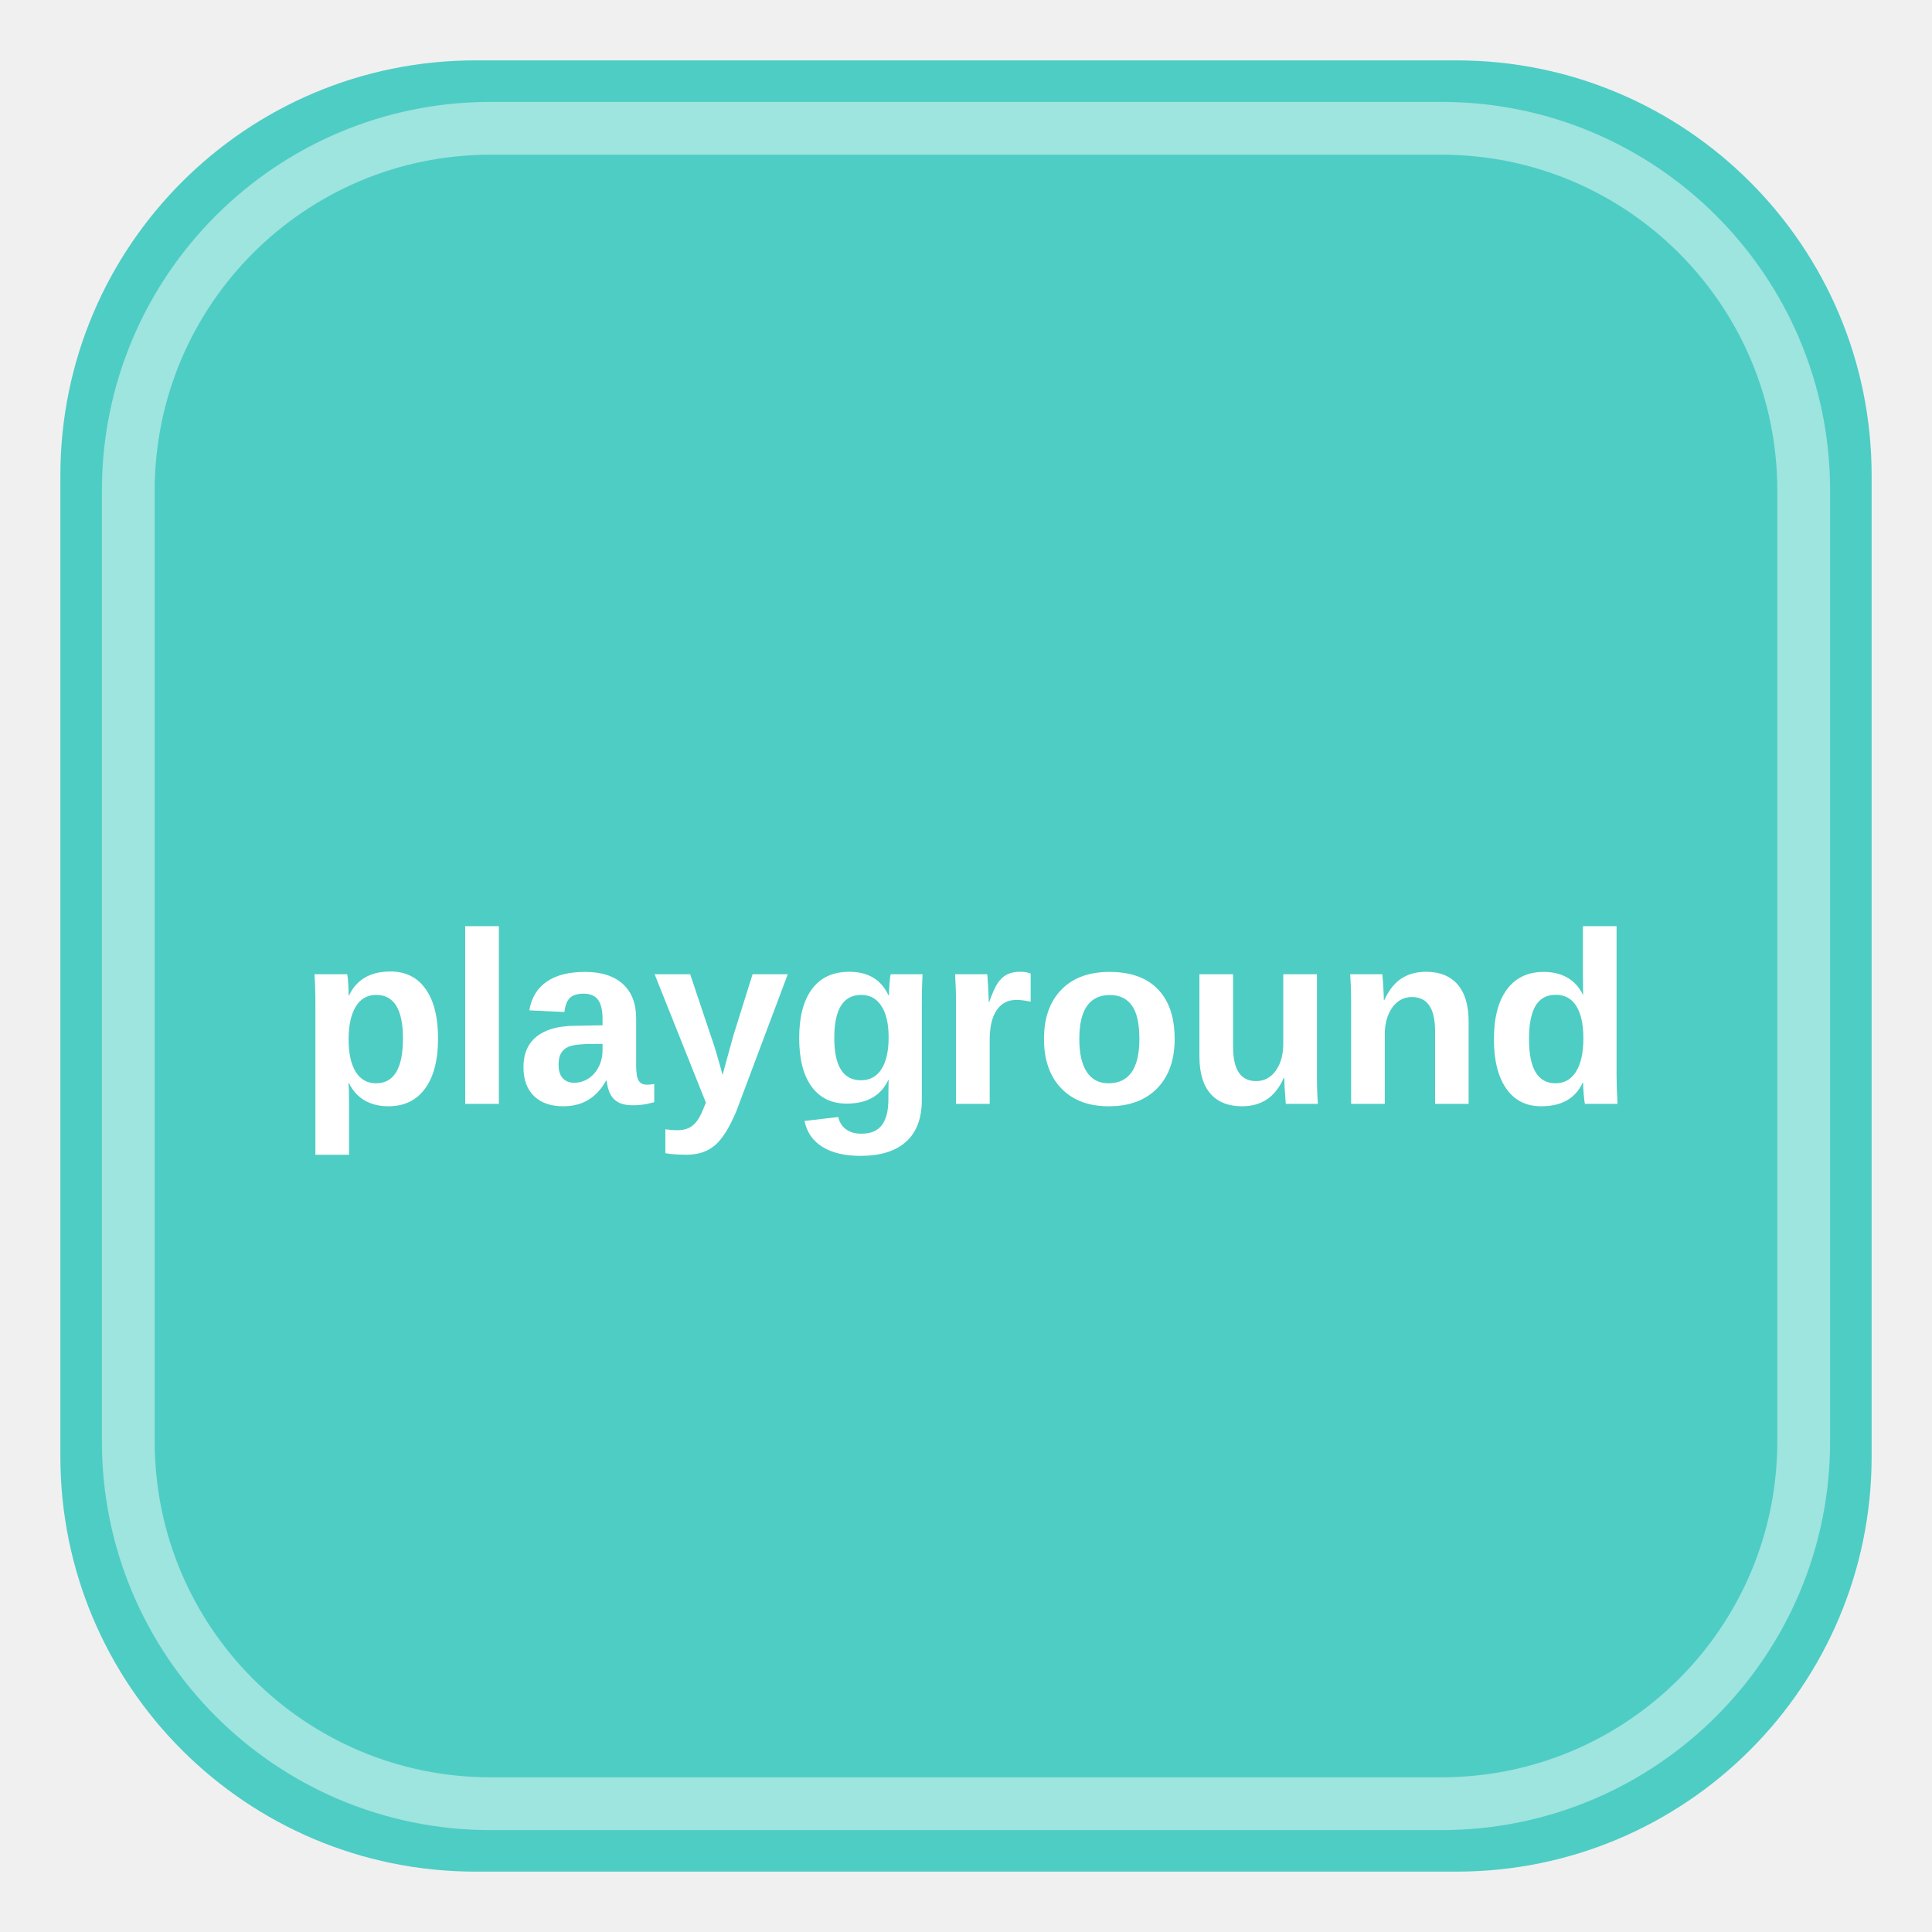
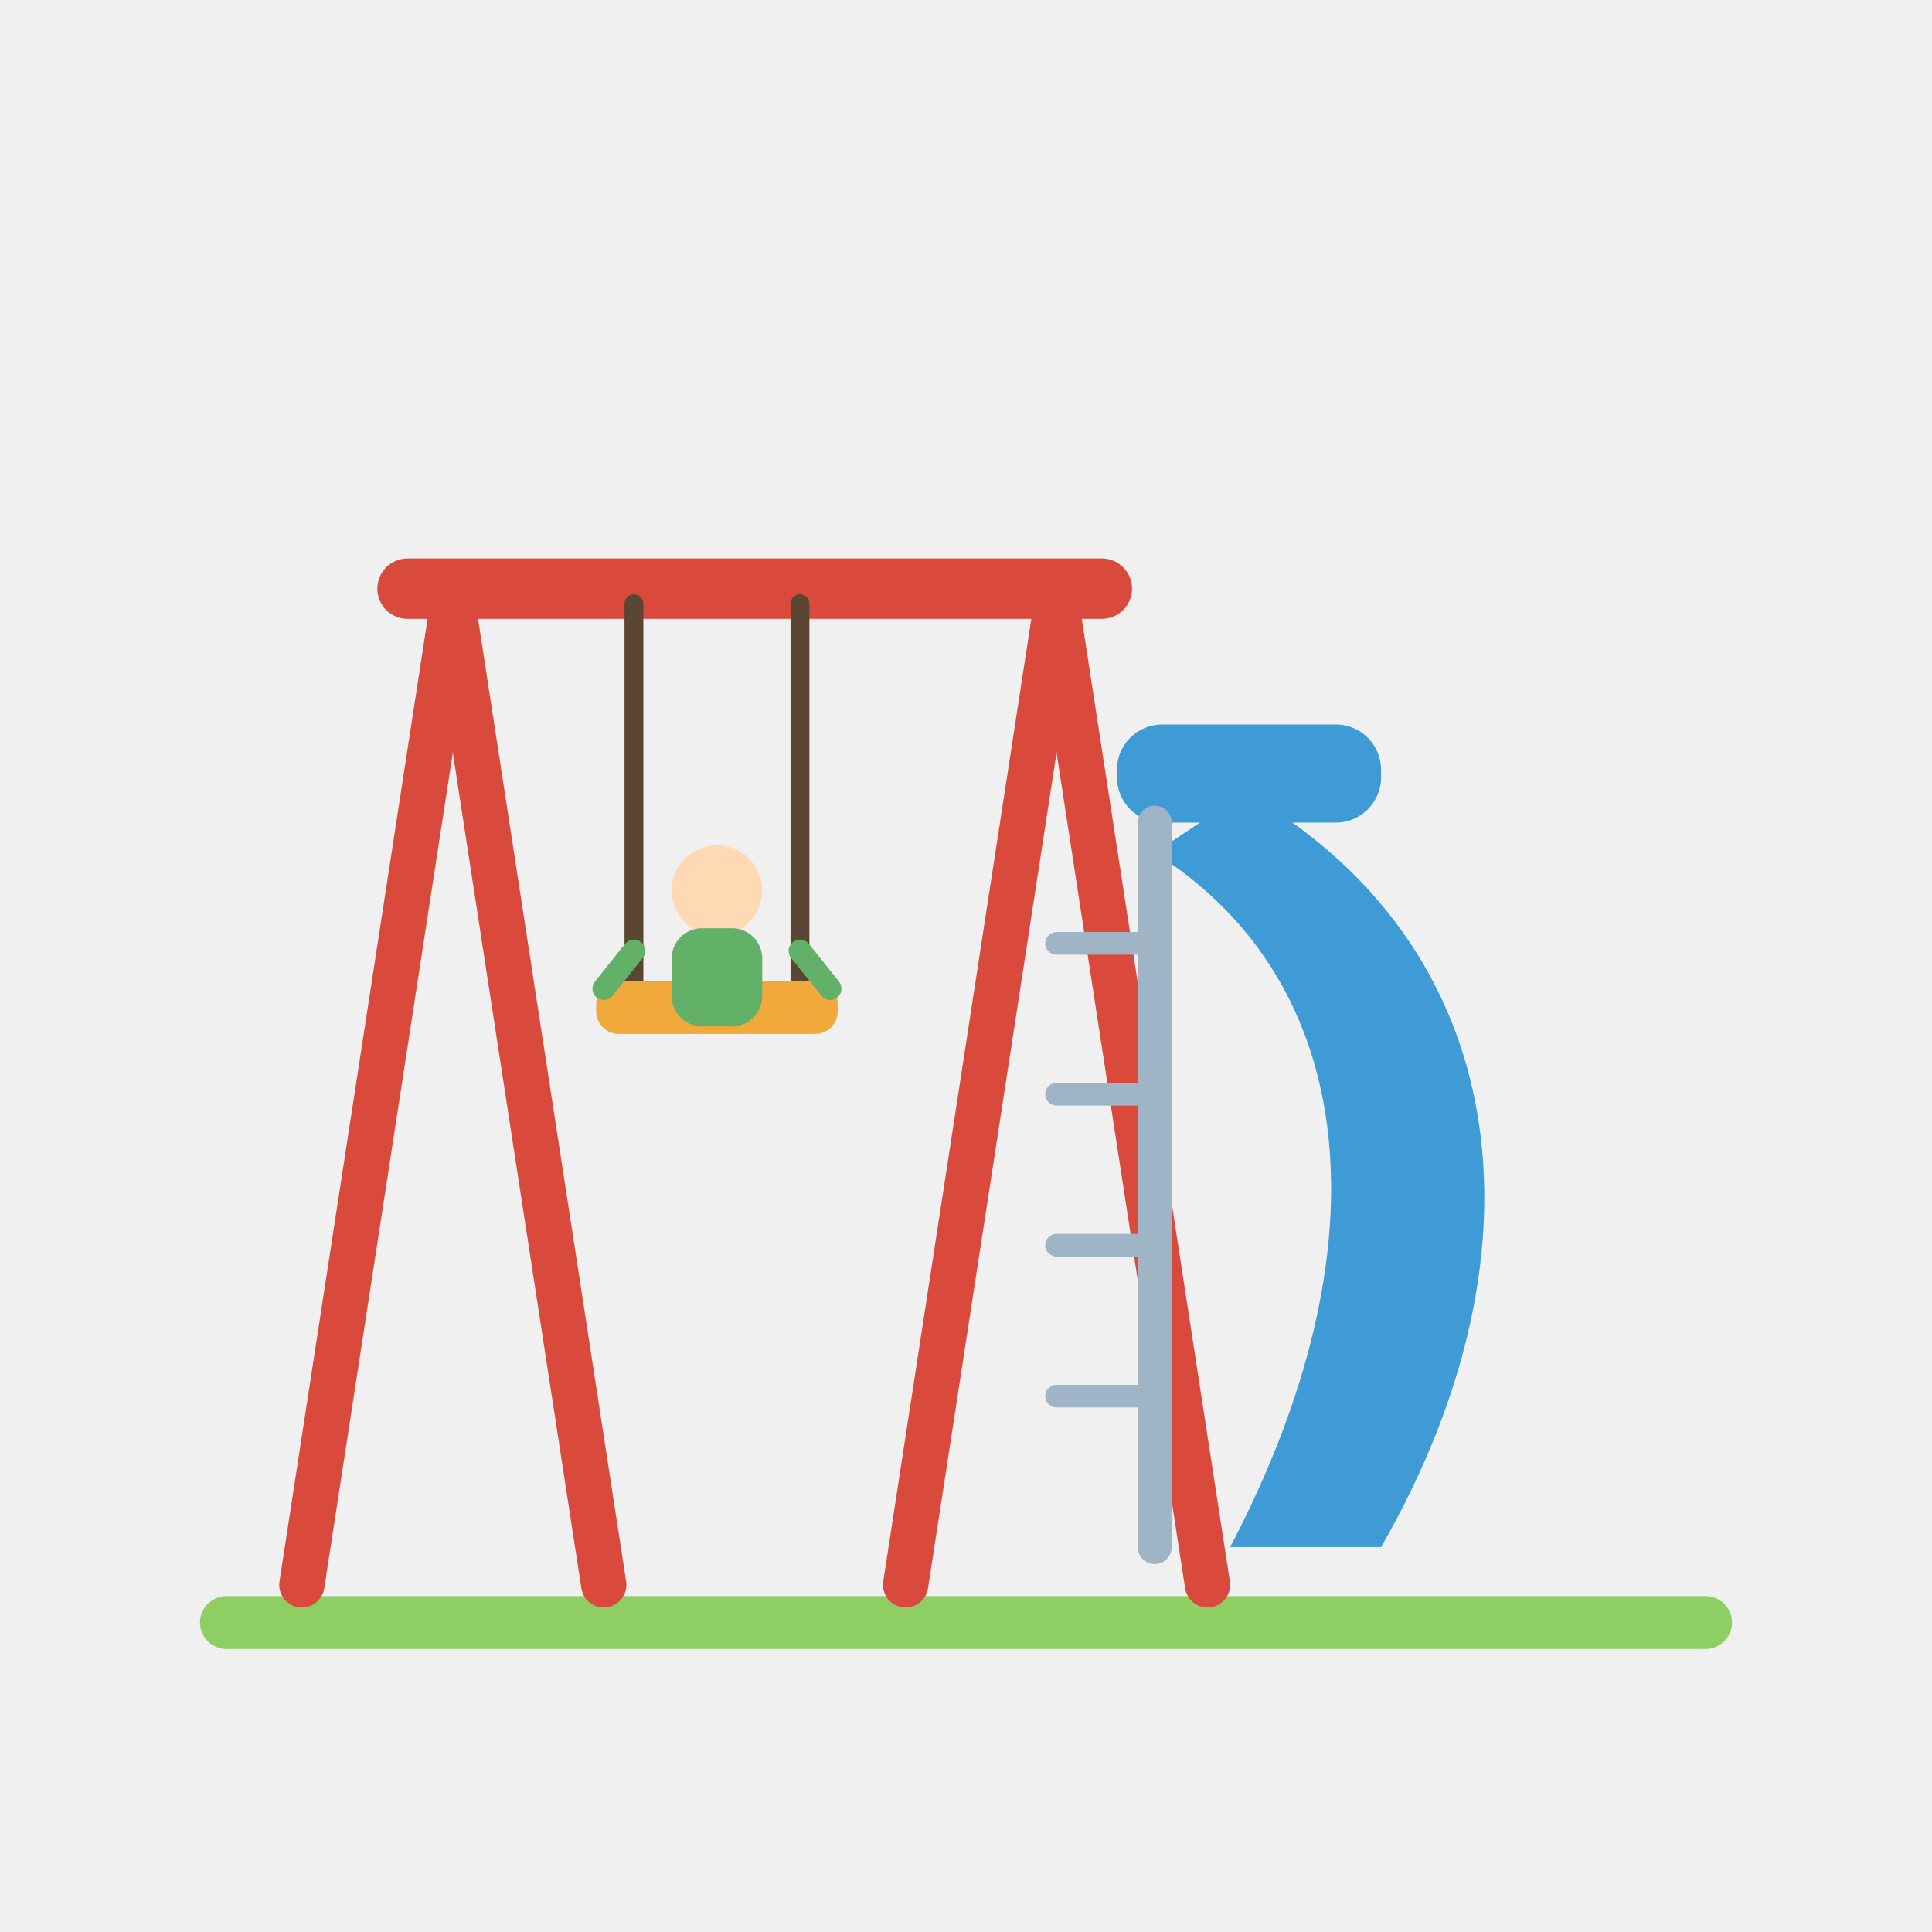
<svg xmlns="http://www.w3.org/2000/svg" width="512" height="512" viewBox="0 0 512 512">
-   <rect x="16" y="16" width="480" height="480" rx="110" fill="#4ECDC4" />
-   <rect x="34" y="34" width="444" height="444" rx="96" fill="none" stroke="rgba(255,255,255,0.45)" stroke-width="14" />
-   <text x="256" y="270" font-family="Arial, Helvetica, sans-serif" font-weight="bold" font-size="65" fill="#FFFFFF" text-anchor="middle" dominant-baseline="central">playground</text>
+   <path d="M60 430 L452 430" stroke="#8FCE63" stroke-width="14" fill="none" stroke-linecap="round" stroke-linejoin="round" opacity="1" />
+   <path d="M120 160 L80 420" stroke="#D94A3D" stroke-width="12" fill="none" stroke-linecap="round" stroke-linejoin="round" opacity="1" />
+   <path d="M120 160 L160 420" stroke="#D94A3D" stroke-width="12" fill="none" stroke-linecap="round" stroke-linejoin="round" opacity="1" />
+   <path d="M280 160 L240 420" stroke="#D94A3D" stroke-width="12" fill="none" stroke-linecap="round" stroke-linejoin="round" opacity="1" />
+   <path d="M280 160 L320 420" stroke="#D94A3D" stroke-width="12" fill="none" stroke-linecap="round" stroke-linejoin="round" opacity="1" />
+   <rect x="100" y="148" width="200" height="16" rx="8" fill="#D94A3D" />
+   <path d="M168 160 L168 260" stroke="#5A4632" stroke-width="5" fill="none" stroke-linecap="round" stroke-linejoin="round" opacity="1" />
+   <path d="M212 160 L212 260" stroke="#5A4632" stroke-width="5" fill="none" stroke-linecap="round" stroke-linejoin="round" opacity="1" />
+   <rect x="158" y="260" width="64" height="14" rx="6" fill="#F2A93B" />
+   <path d="M330 210 C400 250 412 330 366 410 L326 410 C368 330 360 260 306 226 Z" fill="#3E9BD6" />
+   <rect x="296" y="192" width="70" height="26" rx="12" fill="#3E9BD6" />
+   <path d="M306 218 L306 410" stroke="#9FB4C4" stroke-width="9" fill="none" stroke-linecap="round" stroke-linejoin="round" opacity="1" />
+   <path d="M306 250 L280 250" stroke="#9FB4C4" stroke-width="6" fill="none" stroke-linecap="round" stroke-linejoin="round" opacity="1" />
+   <path d="M306 290 L280 290" stroke="#9FB4C4" stroke-width="6" fill="none" stroke-linecap="round" stroke-linejoin="round" opacity="1" />
+   <path d="M306 330 L280 330" stroke="#9FB4C4" stroke-width="6" fill="none" stroke-linecap="round" stroke-linejoin="round" opacity="1" />
+   <path d="M306 370 L280 370" stroke="#9FB4C4" stroke-width="6" fill="none" stroke-linecap="round" stroke-linejoin="round" opacity="1" />
+   <circle cx="190" cy="236" r="12" fill="#FFD9B3" />
+   <rect x="178" y="246" width="24" height="26" rx="8" fill="#63B068" />
+   <path d="M168 252 L160 262" stroke="#63B068" stroke-width="6" fill="none" stroke-linecap="round" stroke-linejoin="round" opacity="1" />
+   <path d="M212 252 L220 262" stroke="#63B068" stroke-width="6" fill="none" stroke-linecap="round" stroke-linejoin="round" opacity="1" />
</svg>
